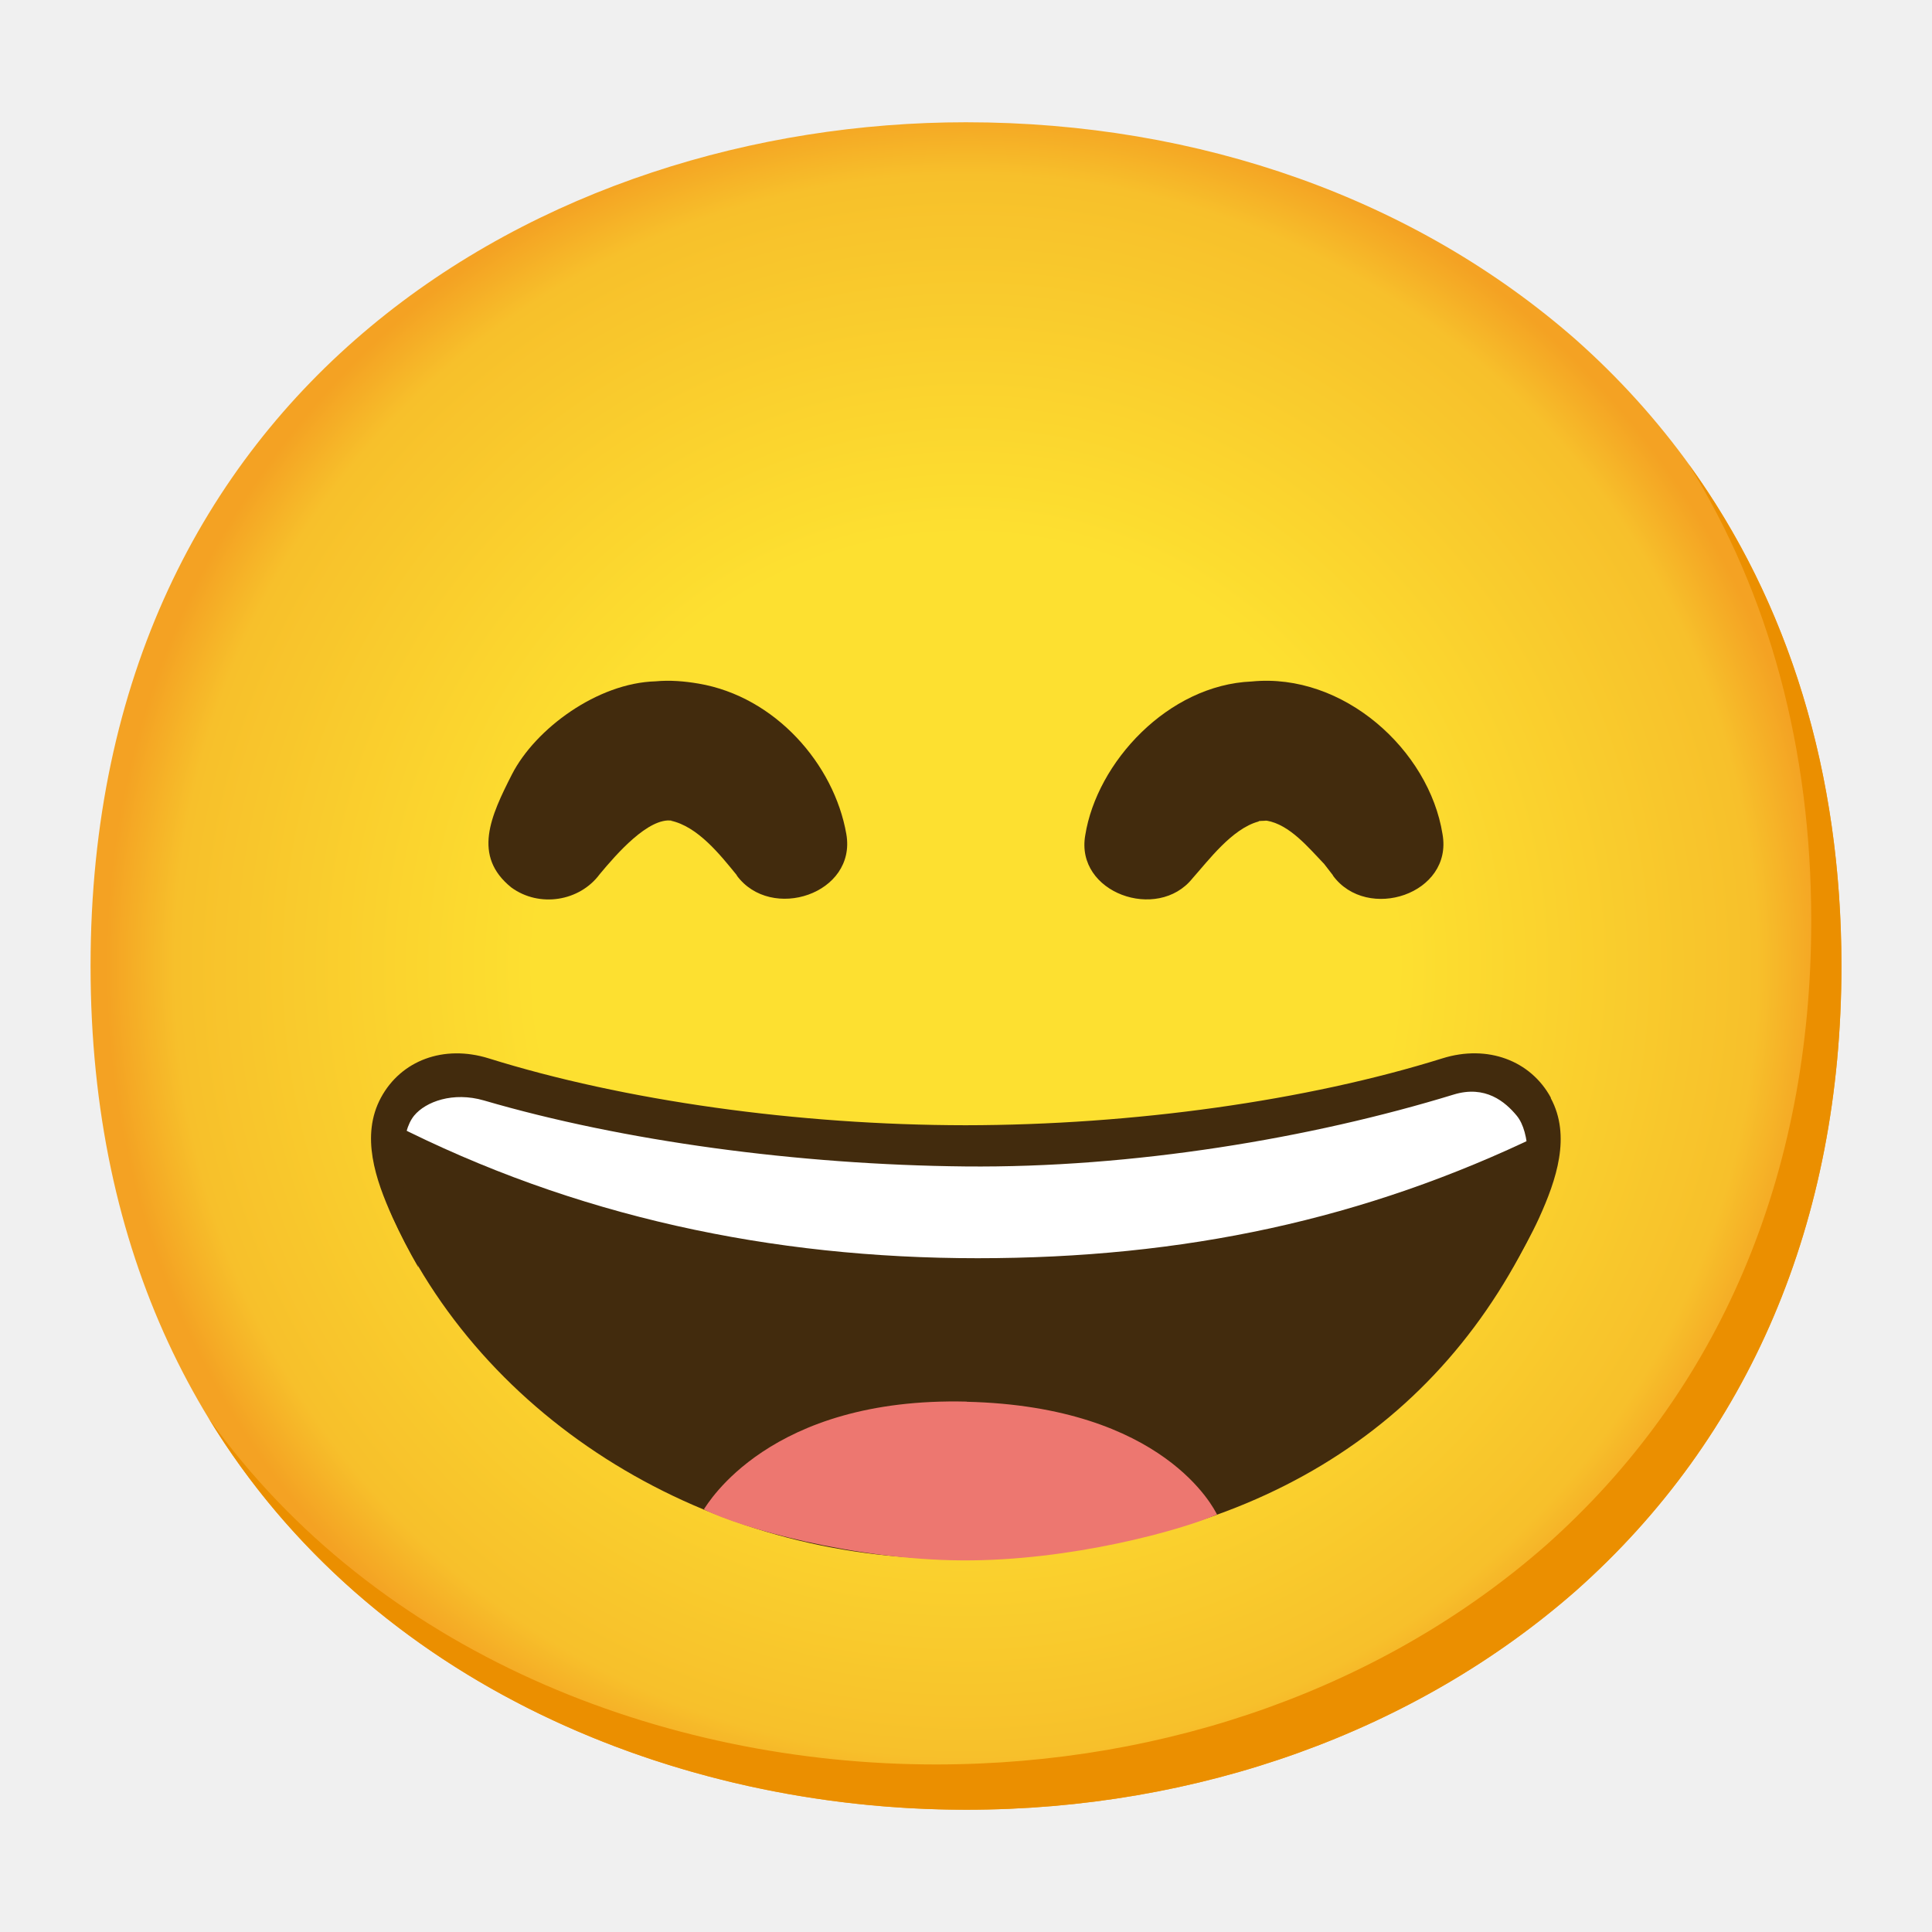
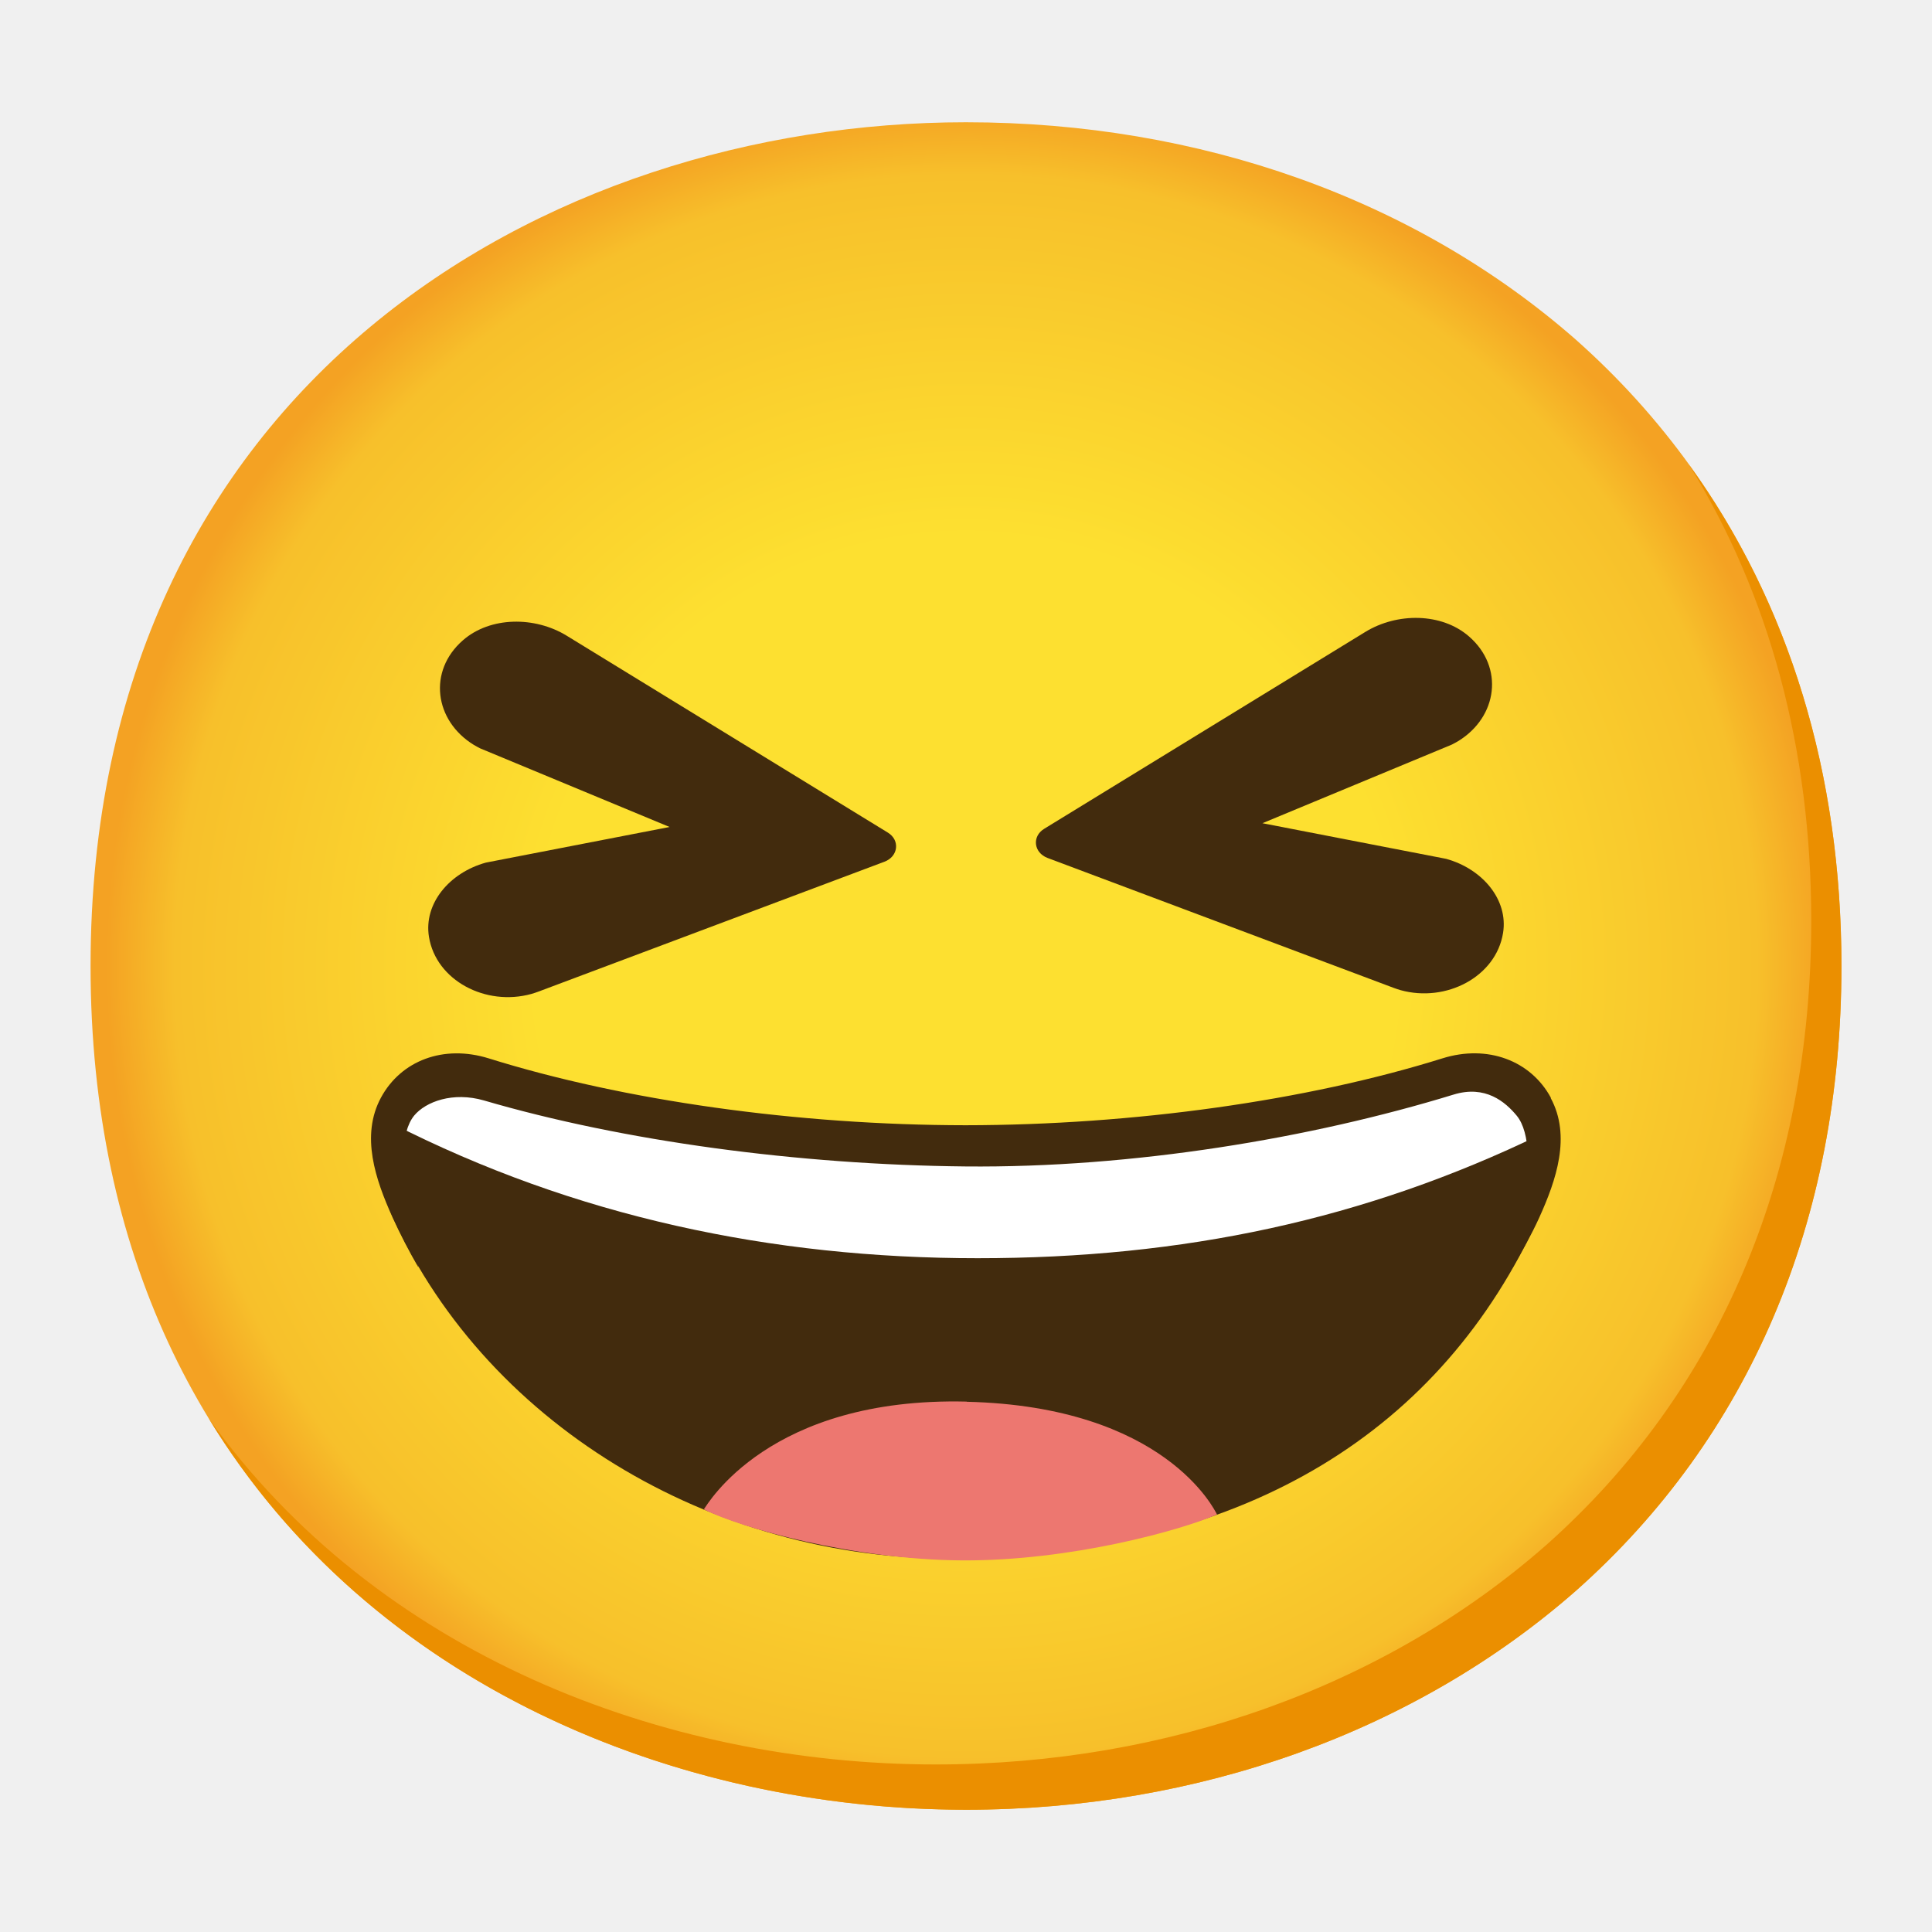
<svg xmlns="http://www.w3.org/2000/svg" id="Geo" viewBox="0 0 128 128">
  <defs>
    <radialGradient id="radial-gradient" cx="64" cy="-272" fx="64" fy="-272" r="56.96" gradientTransform="translate(0 -208) scale(1 -1)" gradientUnits="userSpaceOnUse">
      <stop offset=".5" stop-color="#fde030" />
      <stop offset=".92" stop-color="#f7c02b" />
      <stop offset="1" stop-color="#f4a223" />
    </radialGradient>
  </defs>
  <g>
    <path id="face" d="M64,119.9c-27.9,0-58-17.5-58-55.9S36.1,8.1,64,8.1c15.5,0,29.8,5.1,40.4,14.4,11.5,10.2,17.6,24.6,17.6,41.5s-6.1,31.2-17.6,41.4c-10.6,9.3-25,14.5-40.4,14.5Z" style="fill: url(#radial-gradient); stroke-width: 0;" />
    <path d="M111.89,30.77c5.33,8.6,8.11,18.84,8.11,30.23,0,16.9-6.1,31.2-17.6,41.4-10.6,9.3-25,14.5-40.4,14.5-18.06,0-37.04-7.35-48.18-22.94,10.76,17.66,30.99,25.94,50.18,25.94,15.4,0,29.8-5.2,40.4-14.5,11.5-10.2,17.6-24.5,17.6-41.4,0-12.74-3.47-24.06-10.11-33.23Z" style="fill: #eb8f00; stroke-width: 0;" />
  </g>
-   <g id="smiling-eyes-grinning-face">
-     <g id="eyes">
-       <path d="M48.82,57.99c-1.1-1.35-2.59-3.24-4.39-3.62-.04,0-.08-.01-.13,0-.01,0-.03,0-.04,0,.12,0-.27,0,.27,0-1.57-.23-3.7,2.23-4.8,3.55-1.33,1.8-4,2.23-5.85.88-2.6-2.09-1.37-4.73.04-7.5,1.55-3.02,5.66-6.05,9.51-6.16.94-.09,1.92-.01,2.85.15,5.08.86,8.98,5.34,9.79,9.96.7,3.97-4.99,5.84-7.26,2.75Z" style="fill: #422b0d; stroke-width: 0;" />
-       <path d="M88.31,57.99c-.14-.18-.35-.45-.58-.75-1.03-1.07-2.28-2.61-3.81-2.87-.04,0-.08-.01-.13,0h-.02s-.01,0-.02,0c.12,0-.27,0,.27,0l-.55.02c-.14,0-.05.01-.04.01.03,0,.05,0,.07,0,.08-.03,0,0-.02,0-.03,0-.07,0-.11.03-1.75.48-3.3,2.57-4.37,3.77-2.31,2.88-7.77.96-7.1-2.86.77-4.84,5.49-9.96,11.03-10.19,6.08-.6,11.75,4.55,12.64,10.11.71,3.97-4.99,5.84-7.26,2.75Z" style="fill: #422b0d; stroke-width: 0;" />
-     </g>
-   </g>
  <g>
    <g>
      <path d="M101.54,72.9c-1.33-2.46-3.83-2.77-6.83-1.83-8.96,2.8-19.52,4.23-30.65,4.25-11.12-.01-22.85-1.53-31.81-4.33-2.99-.93-4.59-.3-5.91,2.17-1.36,2.52-1.45,4.99-.31,7.5,6.42,14.1,21.84,23.01,38.04,22.59,18.63-.48,31.45-8.49,37.87-22.59,1.14-2.51.96-5.23-.4-7.75Z" style="fill: #422b0d; stroke-width: 0;" />
      <path d="M64.05,92.86c-13.11-.32-17.18,6.82-17.42,7.14,2.4,1.22,9.9,3.34,17.12,3.38,7.22.04,14.53-2.01,16.88-3.04-.17-.33-3.48-7.16-16.59-7.47Z" style="fill: #ed7770; stroke-width: 0;" />
      <path d="M95.56,71.15c-8.96,2.8-20.66,4.67-31.79,4.68-11.12-.01-21.98-1.72-30.94-4.53-2.99-.93-5.28-.93-6.6,1.54-.21.39-.72,1.42-.26,1.59,12.1,6.17,25.16,8.93,38.8,8.93s25.64-2.55,37.33-8.21c.47-.2-.15-1.71-.48-2.32-1.33-2.46-3.07-2.63-6.07-1.69Z" style="fill: #fff; stroke-width: 0;" />
    </g>
    <path d="M102.75,72.73c-1.33-2.46-4.19-3.55-7.19-2.61-8.96,2.8-20.46,4.42-31.59,4.43-11.12-.01-22.63-1.63-31.59-4.43-2.99-.93-5.81.14-7.14,2.6-1.36,2.52-.37,5.42.77,7.94.52,1.14,1.09,2.24,1.71,3.31,0,0-2.13-7.8-.28-10.06.76-.92,2.57-1.6,4.63-1,9.2,2.69,20.79,4.26,31.89,4.37s22.91-1.87,32.34-4.76c2.11-.65,3.43.48,4.19,1.4,1.85,2.26-.28,10.07-.28,10.07.62-1.07,1.24-2.16,1.76-3.3,1.14-2.51,2.13-5.42.77-7.94Z" style="fill: #422b0d; stroke-width: 0;" />
  </g>
+   <g id="eyes">
+     <path d="M32.19,57.15l12.17-2.36-12.55-5.21c-.14-.07-.28-.15-.42-.23-2.61-1.6-3.06-4.89-.72-6.93,1.81-1.58,4.76-1.6,6.88-.3,4.98,3.05,16.7,10.24,21.27,13.04.82.5.7,1.58-.22,1.93l-22.91,8.6c-.15.06-.32.11-.48.16-3.03.84-6.32-.89-6.79-3.78-.36-2.2,1.35-4.25,3.77-4.92Z" style="fill: #422b0d; stroke-width: 0;" />
+     <path d="M95.81,56.9l-12.17-2.36,12.55-5.21c.14-.07.28-.15.42-.23,2.61-1.6,3.06-4.89.72-6.93-1.81-1.58-4.76-1.6-6.88-.3-4.98,3.05-16.7,10.24-21.27,13.04-.82.5-.7,1.58.22,1.93l22.91,8.6c.15.06.32.11.48.16,3.03.84,6.32-.89,6.79-3.78.36-2.2-1.35-4.25-3.77-4.92Z" style="fill: #422b0d; stroke-width: 0;" />
+   </g>
</svg>
